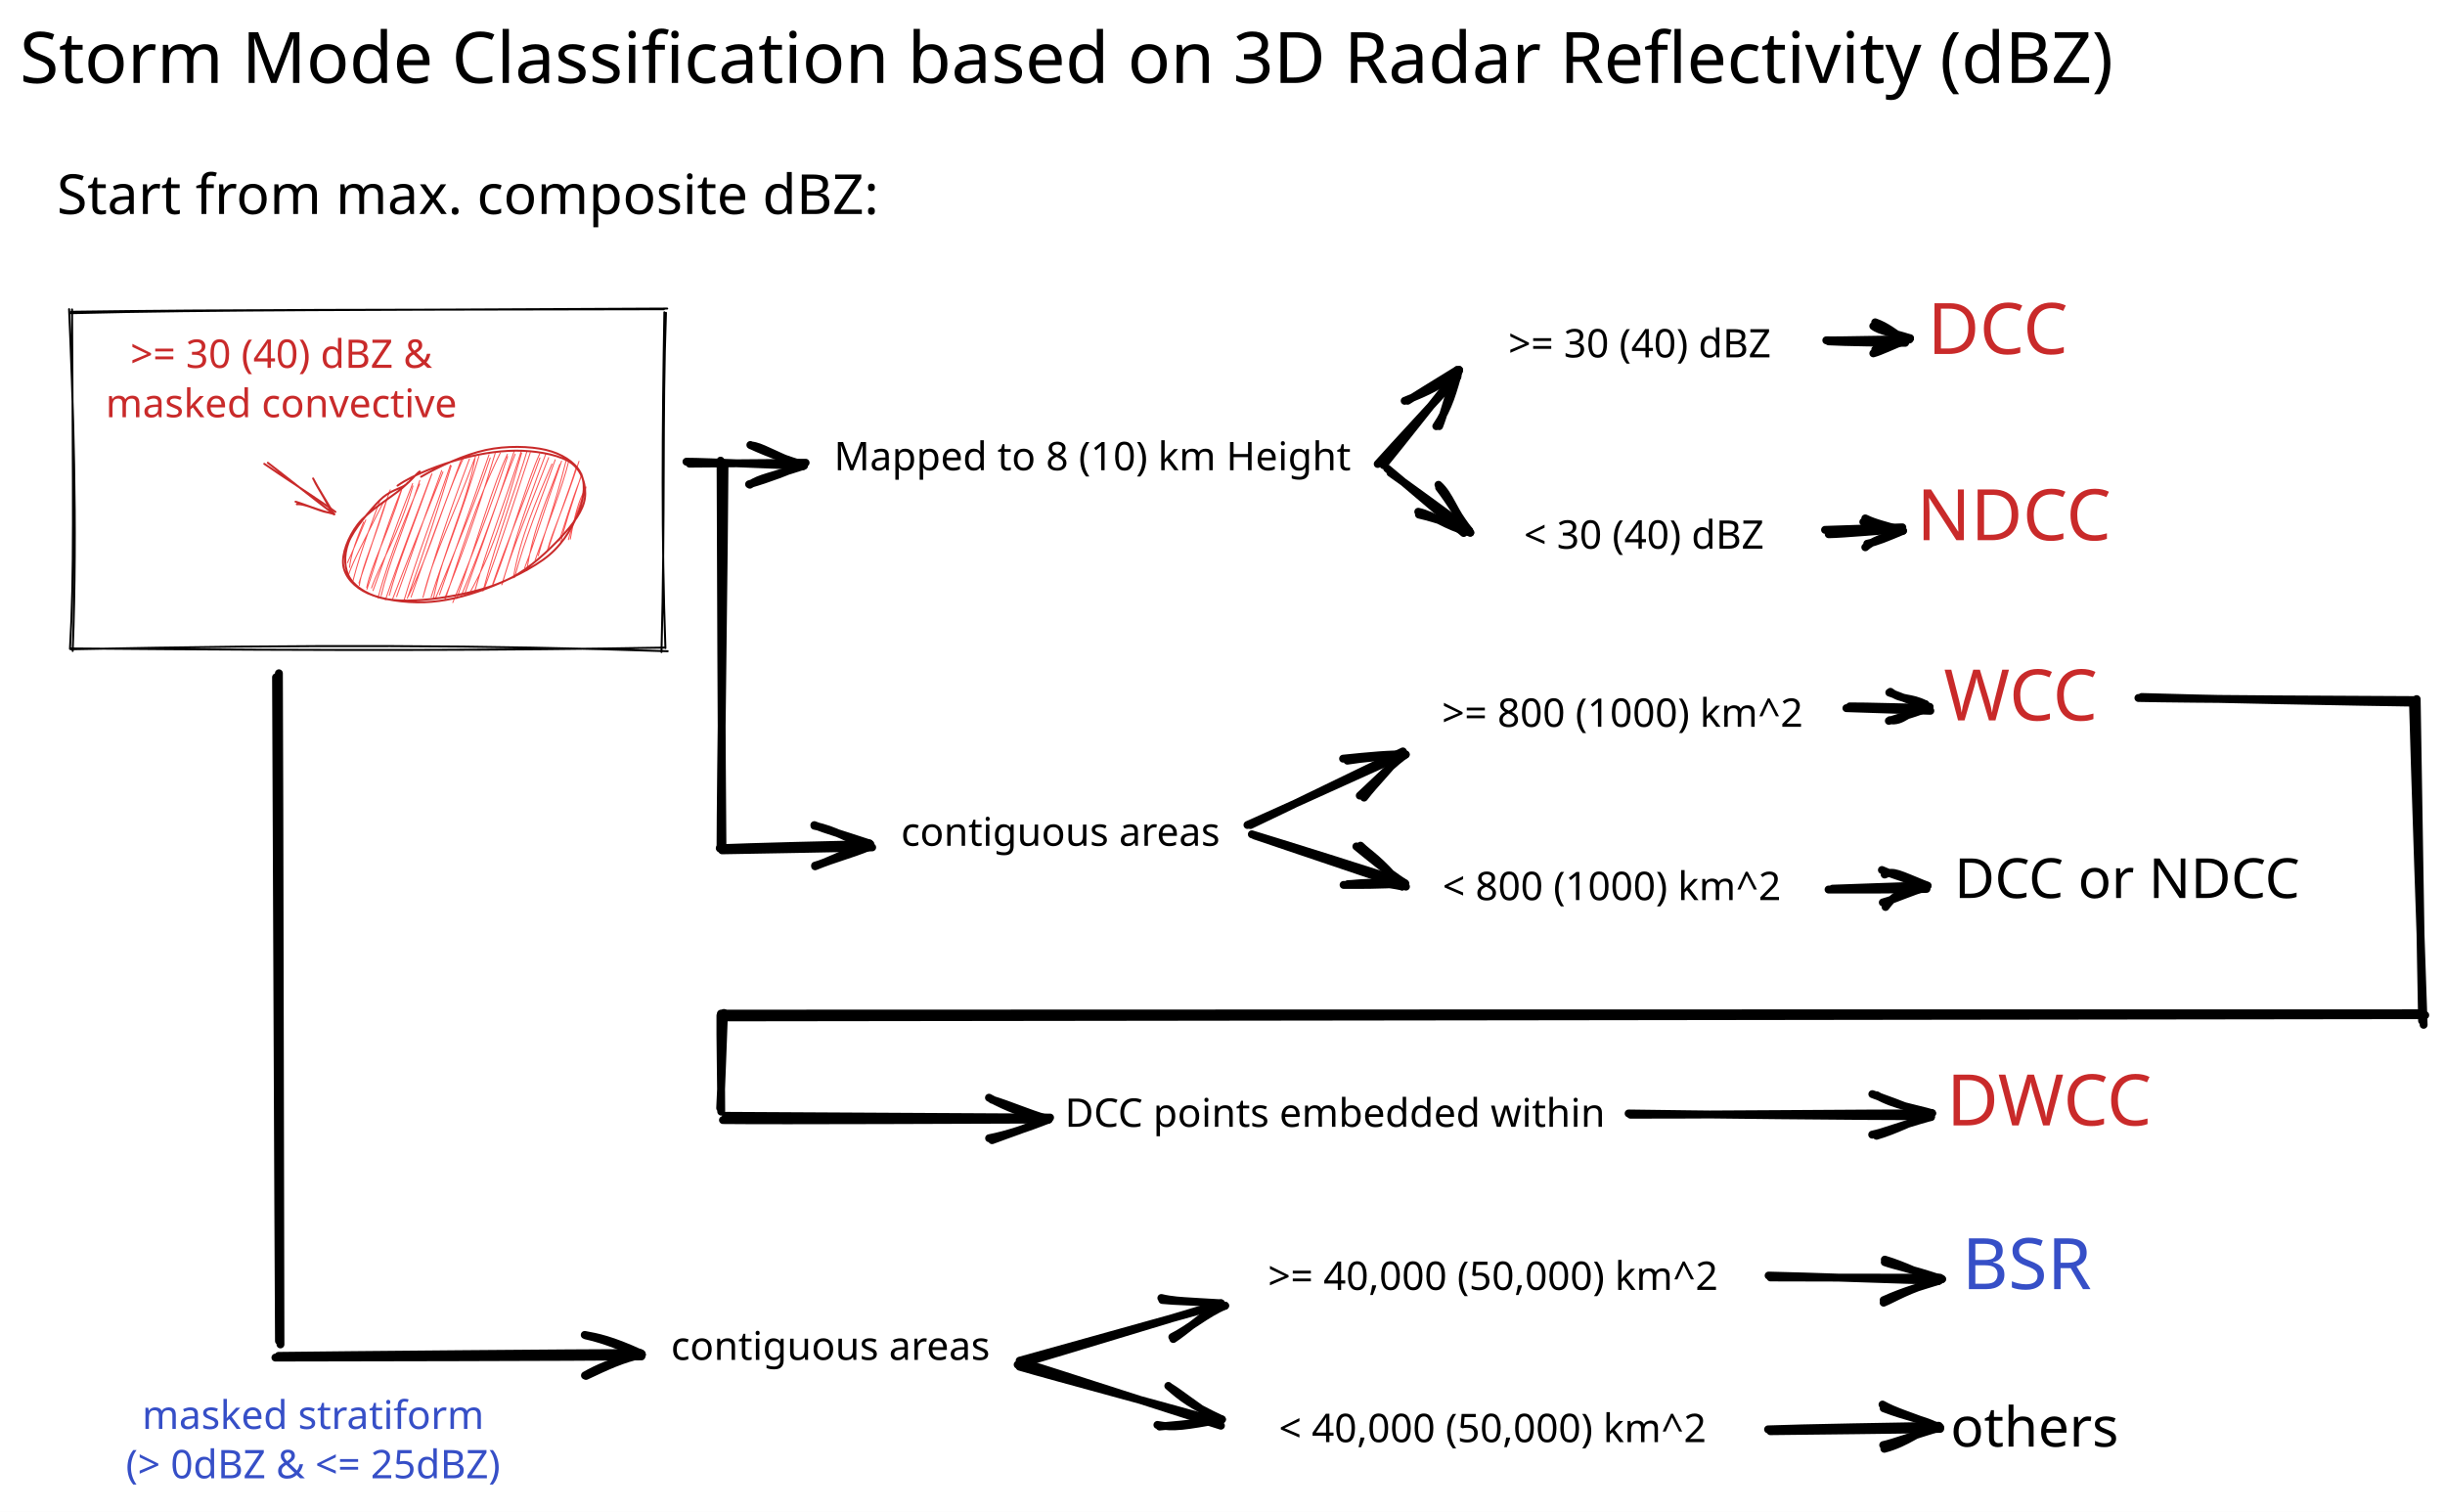
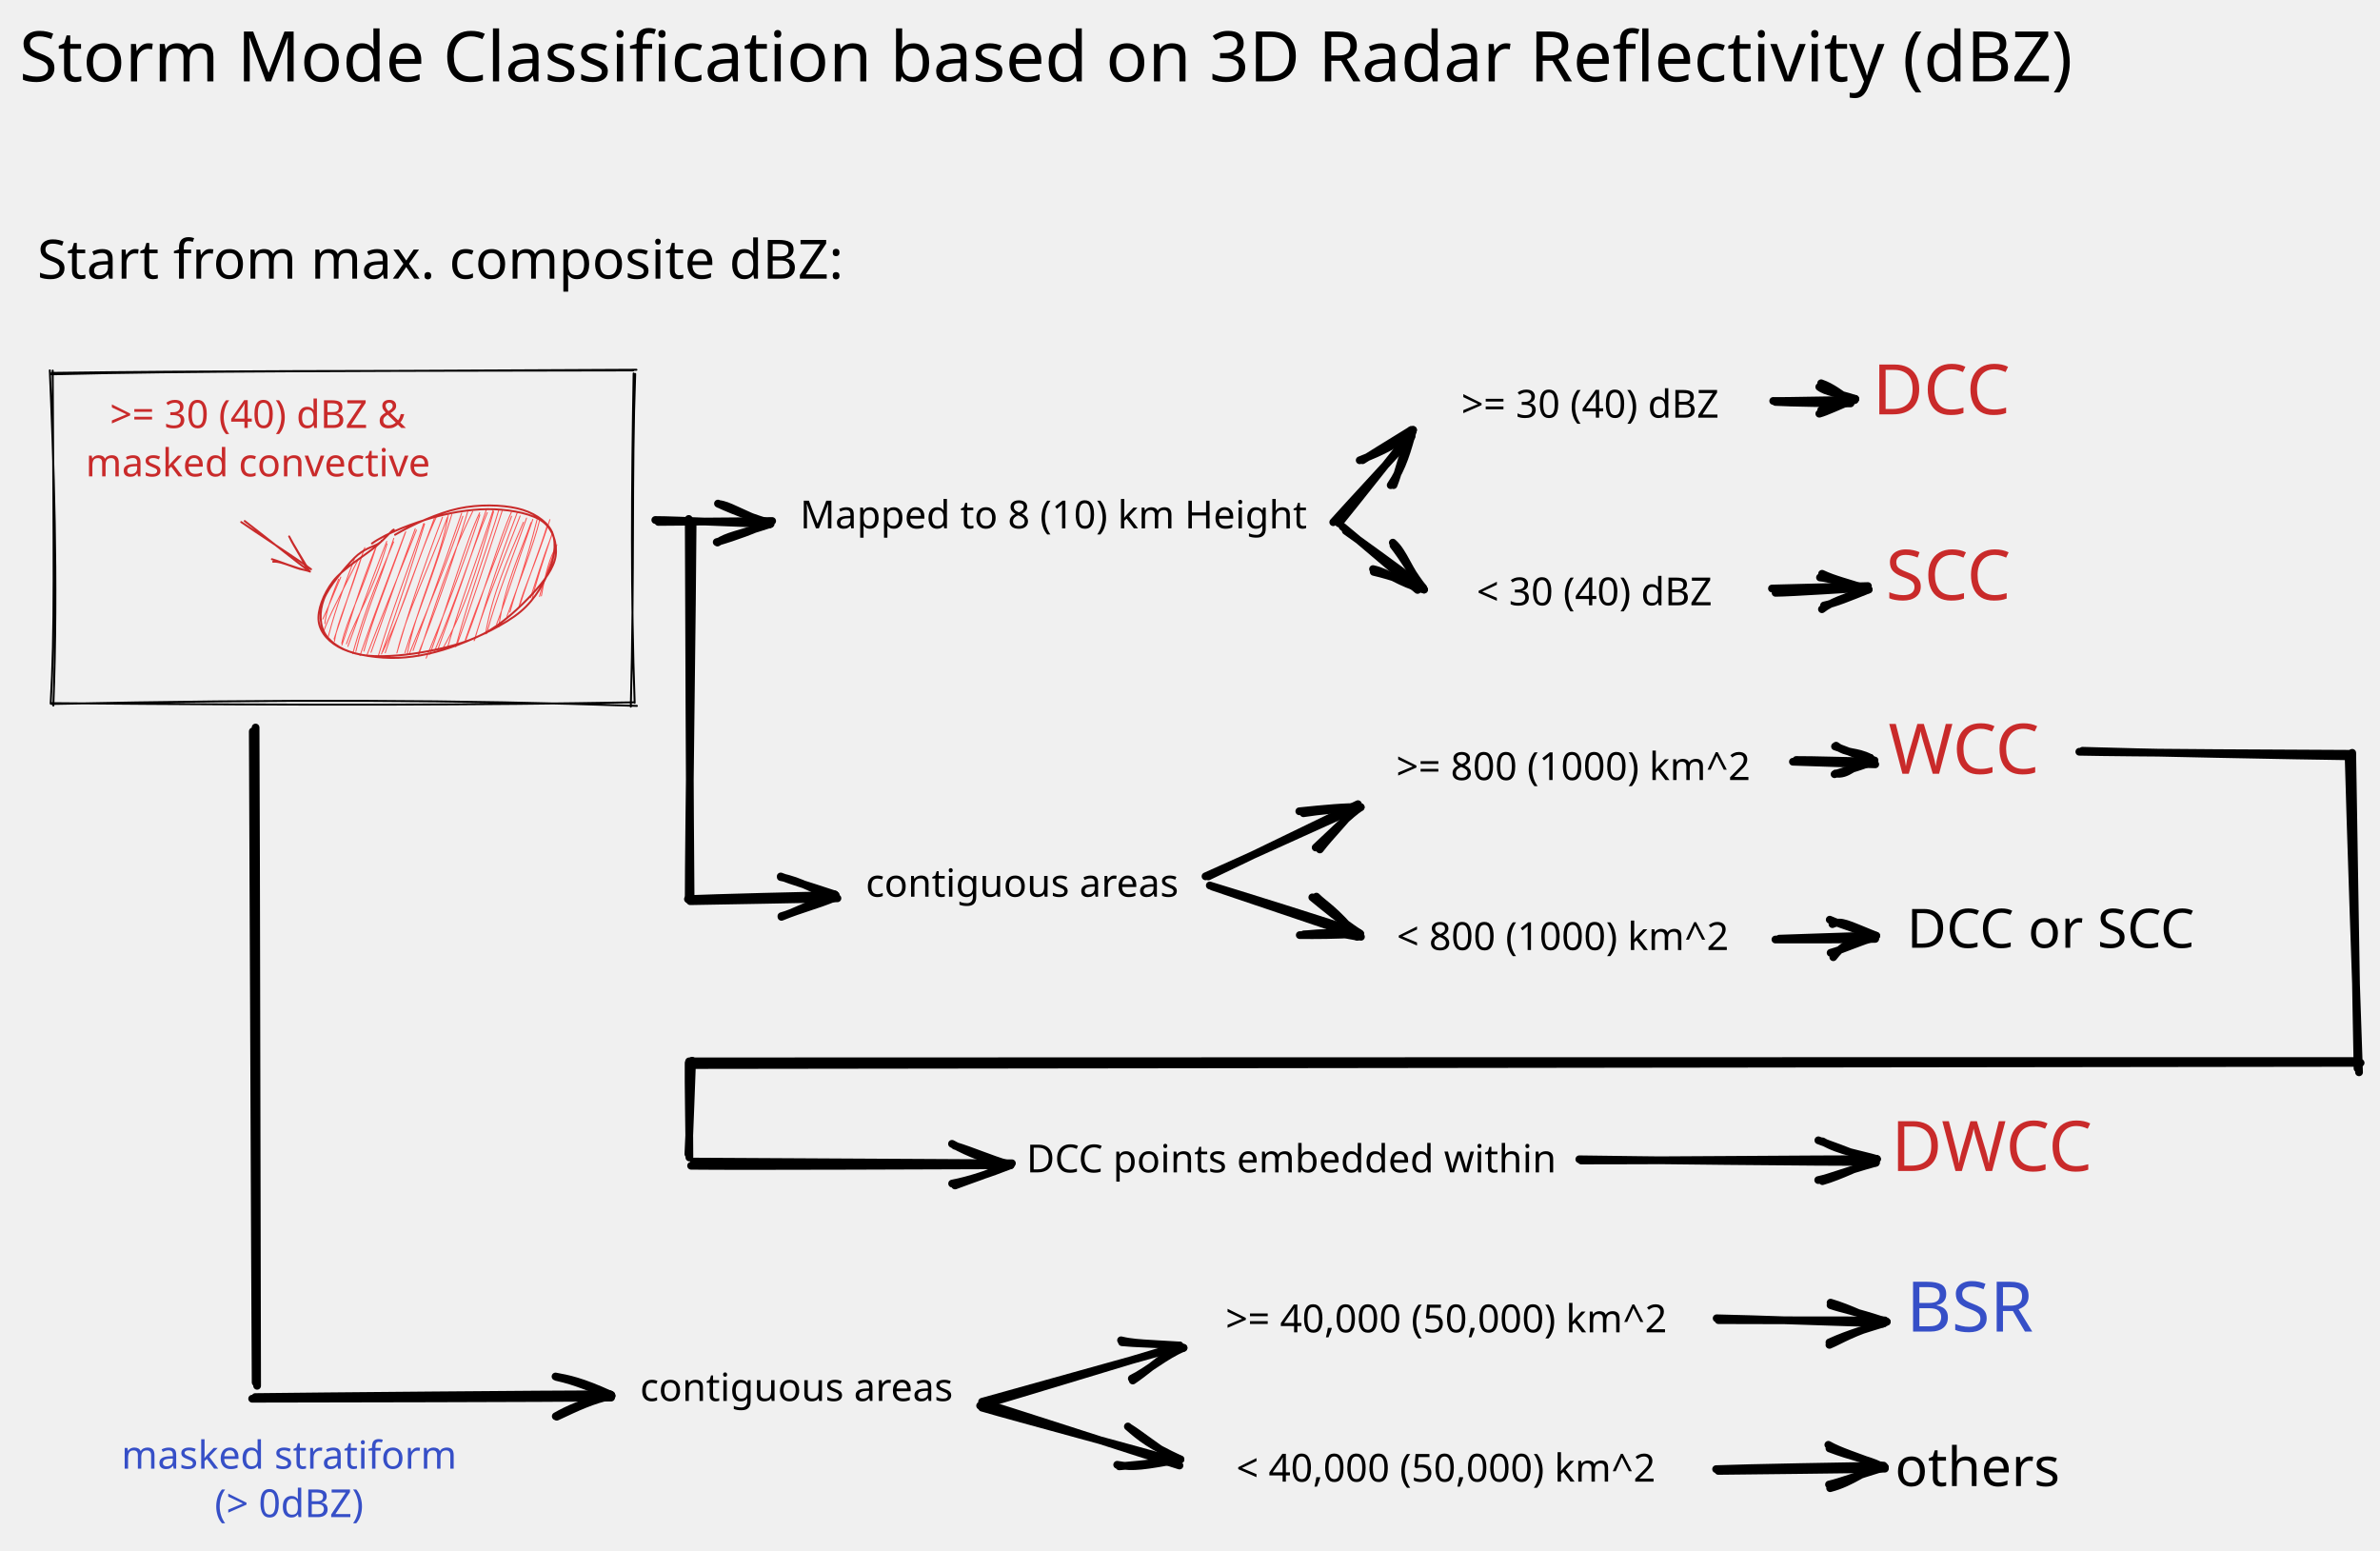
- <svg xmlns="http://www.w3.org/2000/svg" version="1.1" viewBox="0 0 1237.902 765.453" width="3713.705" height="2296.359">
+ <svg xmlns="http://www.w3.org/2000/svg" version="1.1" viewBox="0 0 1228.635 800.096" width="3685.905" height="2400.287">
  <defs>
    <style>
      @font-face {
        font-family: "Virgil";
        src: url("https://excalidraw.com/Virgil.woff2");
      }
      @font-face {
        font-family: "Cascadia";
        src: url("https://excalidraw.com/Cascadia.woff2");
      }
    </style>
  </defs>
-   <rect x="0" y="0" width="1237.902" height="765.453" fill="#ffffff" />
-   <g stroke-linecap="round" transform="translate(36.30859 157.1875) rotate(0 150.1582 85.54688)">
+   <g stroke-linecap="round" transform="translate(27.04177 191.8299) rotate(0 150.1582 85.54688)">
    <path d="M-0.39 1.38 C73.12 -0.48, 149.22 -0.08, 301.51 -0.97 M-0.25 0.65 C78.55 -0.43, 157.82 -0.32, 299.84 -0.63 M300.87 1.18 C298.97 52.66, 300.47 103.2, 298.6 172.93 M300.06 0.93 C299.04 59.26, 298.61 116.09, 300.59 170.94 M301.75 172.53 C210.55 169.38, 119.62 169.07, -0.53 171.54 M300.43 170.68 C219.99 172.06, 139.5 172.35, -0.27 171.11 M0.5 172.4 C2.99 108.31, 0.54 42.41, -1.33 -0.67 M-0.88 171.34 C1.33 133.69, 0.61 96.51, 0.17 -0.54" stroke="#000000" stroke-width="1" fill="none" />
  </g>
-   <g stroke-linecap="round" transform="translate(171.0856 233.4426) rotate(338.5158 64.02582 32.86523)">
+   <g stroke-linecap="round" transform="translate(161.8188 268.085) rotate(338.5158 64.02582 32.86523)">
    <path d="M6.56 18.95 C6.56 18.95, 6.56 18.95, 6.56 18.95 M6.56 18.95 C6.56 18.95, 6.56 18.95, 6.56 18.95 M2.26 31.06 C4.45 26.94, 7.49 22.53, 17.28 12.31 M2.11 28.49 C6.35 24.48, 9.14 21.55, 18.7 11.73 M-0.34 35.17 C6.51 27.32, 12.58 22.62, 30.55 6.39 M1.47 37.91 C11.45 24.14, 22.48 12.58, 28.63 5.59 M3.52 41.36 C9.35 31.5, 17.99 24.45, 35.03 2.8 M3.76 40.21 C15.82 26.02, 27 11.98, 35.81 2.09 M6.63 43.72 C13.48 33.41, 24.62 24.49, 41.07 4.35 M6.36 44.6 C15.01 34.67, 23.08 23.19, 41.82 3.3 M8.81 44.86 C18.05 34.16, 30.69 25.66, 47.22 4.47 M9 46.37 C17.9 36.54, 26.65 25.77, 47.52 3.27 M9.97 50.78 C24.7 30.88, 41.21 14.86, 50.74 4.8 M11.85 50.32 C21.9 35.83, 33.88 24.33, 51.49 3.13 M15.78 51.67 C26.09 37.87, 38.25 25.33, 58.47 2.22 M13.11 53.05 C26.97 36.66, 42.1 20.37, 57.91 2.7 M16.7 53.93 C31.21 38.1, 42.76 25.96, 63.94 3.45 M19 53.59 C30.7 40.35, 41.85 26.83, 63.62 2.54 M23.73 56.35 C41.46 36.21, 56.9 17.29, 69 2.05 M21.55 57.01 C36.18 38.36, 51.83 21.61, 68.73 1.6 M24.66 55.54 C44.66 37.22, 59.55 16.29, 76.86 0.05 M25.74 56.46 C41.33 38.17, 57.85 20.17, 75.58 0.23 M31.85 58.07 C43.61 41.29, 61.03 25.9, 81.17 3.23 M31.28 58.8 C44.23 41.93, 57.17 26.24, 78.89 2.16 M35.87 61.51 C50.02 39.4, 69.46 23.09, 82.24 1.92 M35.2 60.19 C48.17 43.99, 62.82 29.4, 83.83 2.68 M37.14 61.48 C56.91 41.11, 76.02 20.98, 88.84 5.57 M39.54 60.68 C51.38 46.78, 62.83 34.33, 88.87 3.85 M41.09 64.27 C58.04 44.23, 72.81 24.99, 94.5 5.1 M41.34 63.3 C56.52 47.2, 71.94 29.93, 92.04 4.3 M44.37 66.8 C61.55 48.88, 78.37 30.75, 97.26 8.16 M46.93 65.65 C67.03 42.69, 86.04 17.68, 97.58 7.08 M49.25 65.52 C70.75 43.82, 85.33 25.19, 101.27 8.45 M51.28 65.25 C61.93 52.91, 72.87 41.26, 101.63 6.51 M54.05 65.46 C71.11 51.54, 83.42 36.59, 104.54 9.09 M56.34 66.16 C71.74 45.85, 89.56 26.85, 104.83 8 M60.72 67 C78.02 43.49, 98 21.47, 107.29 9.36 M61.66 66.27 C75.86 50.18, 89.11 34.16, 108.72 10.45 M66.6 65.49 C80.17 49.36, 99.4 29.54, 112.26 14.78 M66.09 66.44 C84.71 46.23, 102.26 23, 112.96 12.76 M70.71 67.5 C81.61 54.24, 91.33 40.81, 115.79 13.97 M71.03 67.32 C79.27 56.28, 88.31 46.7, 116.42 16.26 M77.47 66.42 C87.91 49.01, 102.07 34.79, 116.78 19.91 M78.12 66.43 C89.92 50.29, 103.88 36.12, 119.11 18.49 M85.13 65.53 C96 46.4, 109.4 34.18, 120.42 21.5 M84.64 63.81 C93.96 53.65, 102.21 42.96, 121.85 20.31 M93.32 60.56 C100.72 50.62, 110 40.59, 123.9 21.17 M91.06 62.04 C104.59 46.63, 117.92 31.99, 124.95 22.03 M98.83 59.46 C104.41 51.84, 113.25 43.93, 130.02 23.65 M99.76 58.67 C108.4 47.93, 119.4 36.35, 127.83 25.7 M106.62 58.27 C110.62 52.14, 117.08 44.47, 129 30.08 M105.97 57.47 C111.84 50.41, 117.57 42.84, 127.74 31.76 M111.51 58.68 C117.38 49.05, 123.28 41.21, 127.3 38.48 M110.52 58.61 C113.48 54.25, 118.77 48.48, 128.6 37.05" stroke="#fa5252" stroke-width="0.5" fill="none" />
    <path d="M40.02 1.46 C49.59 -0.89, 64.19 -0.5, 75.1 0.63 C86.02 1.76, 96.95 4.47, 105.48 8.26 C114.02 12.06, 122.89 17.73, 126.29 23.39 C129.69 29.05, 129 36.8, 125.89 42.24 C122.78 47.67, 115.8 52.05, 107.62 56 C99.44 59.95, 87.53 64.74, 76.82 65.94 C66.1 67.13, 53.84 65.34, 43.33 63.16 C32.83 60.98, 20.92 57.28, 13.79 52.87 C6.66 48.46, 1.81 42.29, 0.57 36.69 C-0.68 31.08, 1.61 24.49, 6.32 19.23 C11.02 13.97, 22.67 7.86, 28.79 5.12 C34.92 2.37, 40.32 3.28, 43.08 2.77 C45.83 2.26, 45.19 1.72, 45.31 2.05 M52.75 1.65 C63.31 0.04, 77.54 -0.71, 88.17 1.03 C98.79 2.77, 109.75 7.45, 116.48 12.09 C123.22 16.73, 127.79 23.08, 128.57 28.85 C129.34 34.61, 126.14 41.1, 121.14 46.68 C116.13 52.25, 108.34 59.01, 98.54 62.3 C88.75 65.59, 73.62 66.57, 62.38 66.41 C51.13 66.26, 40.44 64.66, 31.05 61.37 C21.66 58.08, 11.27 52.06, 6.04 46.67 C0.81 41.28, -1.7 34.76, -0.36 29.04 C0.98 23.31, 7.08 16.58, 14.09 12.33 C21.1 8.07, 35.32 5.7, 41.69 3.5 C48.07 1.29, 50.49 -0.31, 52.33 -0.9 C54.18 -1.49, 52.2 -0.67, 52.76 -0.03" stroke="#c92a2a" stroke-width="1" fill="none" />
  </g>
  <g transform="translate(10 10) rotate(0 585.5 22.5)">
    <text x="0" y="32" font-family="Virgil, Segoe UI Emoji" font-size="36px" fill="#000000" text-anchor="start" style="white-space: pre;" direction="ltr">Storm Mode Classification based on 3D Radar Reflectivity (dBZ)</text>
  </g>
-   <g transform="translate(28.8125 83.35156) rotate(0 224.5 17.5)">
+   <g transform="translate(19.23317 118.8263) rotate(0 224.5 17.5)">
    <text x="0" y="25" font-family="Virgil, Segoe UI Emoji" font-size="28px" fill="#000000" text-anchor="start" style="white-space: pre;" direction="ltr">Start from max. composite dBZ:</text>
  </g>
-   <g transform="translate(48.94141 168.25) rotate(0 93.5 25)">
+   <g transform="translate(39.67458 202.8924) rotate(0 93.5 25)">
    <text x="93.5" y="18" font-family="Virgil, Segoe UI Emoji" font-size="20px" fill="#c92a2a" text-anchor="middle" style="white-space: pre;" direction="ltr">&gt;= 30 (40) dBZ &amp;</text>
    <text x="93.5" y="43" font-family="Virgil, Segoe UI Emoji" font-size="20px" fill="#c92a2a" text-anchor="middle" style="white-space: pre;" direction="ltr">masked convective</text>
  </g>
  <g stroke-linecap="round">
-     <g transform="translate(134.5671 233.8645) rotate(0 17.25278 13.48677)">
+     <g transform="translate(125.3002 268.507) rotate(0 17.25278 13.48677)">
      <path d="M-0.77 0.97 C5.03 5.07, 29.55 21.01, 35.27 25.3 M1.03 0.43 C6.69 4.63, 28.9 22.47, 34.72 26.55" stroke="#c92a2a" stroke-width="1" fill="none" />
    </g>
-     <g transform="translate(134.5671 233.8645) rotate(0 17.25278 13.48677)">
+     <g transform="translate(125.3002 268.507) rotate(0 17.25278 13.48677)">
      <path d="M15.72 21.44 C20.24 20.89, 29.7 26.33, 32.84 25.57 M15.06 20.13 C19.88 21.5, 26.44 24.54, 34.43 26.33" stroke="#c92a2a" stroke-width="1" fill="none" />
    </g>
-     <g transform="translate(134.5671 233.8645) rotate(0 17.25278 13.48677)">
+     <g transform="translate(125.3002 268.507) rotate(0 17.25278 13.48677)">
      <path d="M24.63 9.68 C26.18 13.09, 32.59 22.53, 32.84 25.57 M23.96 8.37 C26.32 12.98, 30.41 19.27, 34.43 26.33" stroke="#c92a2a" stroke-width="1" fill="none" />
    </g>
  </g>
  <g stroke-linecap="round">
-     <g transform="translate(349.3621 234.6544) rotate(0 28.35078 0.1291057)">
+     <g transform="translate(340.0953 269.2969) rotate(0 28.35078 0.1291057)">
      <path d="M-0.23 0.1 C9.71 -0.07, 48.9 -0.2, 58.52 -0.37 M-1.81 -0.89 C8.1 -0.91, 47.44 1, 57.74 1.15" stroke="#000000" stroke-width="4" fill="none" />
    </g>
-     <g transform="translate(349.3621 234.6544) rotate(0 28.35078 0.1291057)">
+     <g transform="translate(340.0953 269.2969) rotate(0 28.35078 0.1291057)">
      <path d="M30.27 10.75 C35.62 7.21, 40.26 6.89, 57.18 1.31 M29.9 10.53 C39.66 7.72, 50.22 3.78, 56.77 0.49" stroke="#000000" stroke-width="4" fill="none" />
    </g>
-     <g transform="translate(349.3621 234.6544) rotate(0 28.35078 0.1291057)">
+     <g transform="translate(340.0953 269.2969) rotate(0 28.35078 0.1291057)">
      <path d="M30.92 -9.14 C36.25 -8.64, 40.75 -4.9, 57.18 1.31 M30.55 -9.36 C40.2 -4.84, 50.52 -1.45, 56.77 0.49" stroke="#000000" stroke-width="4" fill="none" />
    </g>
  </g>
-   <g transform="translate(416.6133 220.0859) rotate(0 136.5 12.5)">
+   <g transform="translate(407.3465 254.7284) rotate(0 136.5 12.5)">
    <text x="136.5" y="18" font-family="Virgil, Segoe UI Emoji" font-size="20px" fill="#000000" text-anchor="middle" style="white-space: pre;" direction="ltr">Mapped to 8 (10) km Height</text>
  </g>
  <g stroke-linecap="round">
-     <g transform="translate(688.6107 218.0813) rotate(322.7114 30.13512 -5.795878)">
+     <g transform="translate(679.3439 252.7237) rotate(322.7114 30.13512 -5.795878)">
      <path d="M-0.44 -0.65 C9.17 -2.56, 48.4 -9.33, 58.45 -11.33 M1.53 1.62 C11.46 -0.67, 51.07 -10.98, 60.71 -13.21" stroke="#000000" stroke-width="4" fill="none" />
    </g>
-     <g transform="translate(688.6107 218.0813) rotate(322.7114 30.13512 -5.795878)">
+     <g transform="translate(679.3439 252.7237) rotate(322.7114 30.13512 -5.795878)">
      <path d="M34.73 2.11 C45.59 -1.53, 52.43 -7.09, 61.18 -13.59 M35.92 2.98 C41.85 -0.6, 45.69 -4.16, 60.4 -14.1" stroke="#000000" stroke-width="4" fill="none" />
    </g>
-     <g transform="translate(688.6107 218.0813) rotate(322.7114 30.13512 -5.795878)">
+     <g transform="translate(679.3439 252.7237) rotate(322.7114 30.13512 -5.795878)">
      <path d="M29.79 -17.81 C42.47 -14.2, 51.1 -12.52, 61.18 -13.59 M30.98 -16.94 C37.96 -16.38, 42.83 -15.79, 60.4 -14.1" stroke="#000000" stroke-width="4" fill="none" />
    </g>
  </g>
-   <g transform="translate(748.6641 162.9453) rotate(0 81.5 12.5)">
+   <g transform="translate(739.3972 197.5877) rotate(0 81.5 12.5)">
    <text x="81.5" y="18" font-family="Virgil, Segoe UI Emoji" font-size="20px" fill="#000000" text-anchor="middle" style="white-space: pre;" direction="ltr">&gt;= 30 (40) dBZ</text>
  </g>
  <g stroke-linecap="round">
-     <g transform="translate(925.2812 171.8182) rotate(0 20.41197 0.9041169)">
+     <g transform="translate(916.0144 206.4606) rotate(0 20.41197 0.9041169)">
      <path d="M0.55 1.01 C7.08 1.45, 32.86 1.81, 39.31 1.75 M-0.62 0.49 C6.26 0.68, 34.42 -0.14, 41.44 0.09" stroke="#000000" stroke-width="4" fill="none" />
    </g>
-     <g transform="translate(925.2812 171.8182) rotate(0 20.41197 0.9041169)">
+     <g transform="translate(916.0144 206.4606) rotate(0 20.41197 0.9041169)">
      <path d="M24.14 5.2 C29.88 2.85, 33.98 2.03, 39.65 0.64 M23.18 7.08 C26.53 6.21, 32.91 3.19, 41.77 -0.54" stroke="#000000" stroke-width="4" fill="none" />
    </g>
-     <g transform="translate(925.2812 171.8182) rotate(0 20.41197 0.9041169)">
+     <g transform="translate(916.0144 206.4606) rotate(0 20.41197 0.9041169)">
      <path d="M24.12 -8.63 C29.76 -6.68, 33.87 -3.2, 39.65 0.64 M23.16 -6.74 C26.54 -4.04, 32.93 -3.48, 41.77 -0.54" stroke="#000000" stroke-width="4" fill="none" />
    </g>
  </g>
-   <g transform="translate(974.4805 147.2227) rotate(0 37 22.5)">
+   <g transform="translate(965.2136 181.8651) rotate(0 37 22.5)">
    <text x="37" y="32" font-family="Virgil, Segoe UI Emoji" font-size="36px" fill="#c92a2a" text-anchor="middle" style="white-space: pre;" direction="ltr">DCC</text>
  </g>
  <g stroke-linecap="round">
-     <g transform="translate(703.299 237.9674) rotate(0 19.47612 15.55666)">
+     <g transform="translate(694.0321 272.6098) rotate(0 19.47612 15.55666)">
      <path d="M-0.98 -0.78 C5.4 4.39, 31.33 26.62, 37.77 31.89 M0.7 1.43 C7.5 6.16, 33.39 24.98, 39.94 30.07" stroke="#000000" stroke-width="4" fill="none" />
    </g>
-     <g transform="translate(703.299 237.9674) rotate(0 19.47612 15.55666)">
+     <g transform="translate(694.0321 272.6098) rotate(0 19.47612 15.55666)">
      <path d="M14.77 21.14 C23.14 22.99, 27.5 28.03, 41.11 31.71 M15.12 22.57 C24.92 24.85, 33.6 28.18, 40.59 30.71" stroke="#000000" stroke-width="4" fill="none" />
    </g>
-     <g transform="translate(703.299 237.9674) rotate(0 19.47612 15.55666)">
+     <g transform="translate(694.0321 272.6098) rotate(0 19.47612 15.55666)">
      <path d="M24.99 7.49 C30.87 12.72, 32.64 21.22, 41.11 31.71 M25.33 8.92 C31.16 16.43, 35.94 24.99, 40.59 30.71" stroke="#000000" stroke-width="4" fill="none" />
    </g>
  </g>
-   <g transform="translate(755.8477 259.7891) rotate(0 76.5 12.5)">
+   <g transform="translate(746.5808 294.4315) rotate(0 76.5 12.5)">
    <text x="76.5" y="18" font-family="Virgil, Segoe UI Emoji" font-size="20px" fill="#000000" text-anchor="middle" style="white-space: pre;" direction="ltr">&lt; 30 (40) dBZ</text>
  </g>
  <g stroke-linecap="round">
-     <g transform="translate(924.6907 269.0067) rotate(0 18.89694 -0.2702747)">
-       <path d="M-0.67 -0.74 C5.84 -0.97, 32.09 -1.84, 38.46 -2.02 M1.19 1.48 C7.65 1.42, 32.05 -0.69, 37.98 -1.11" stroke="#000000" stroke-width="4" fill="none" />
-     </g>
-     <g transform="translate(924.6907 269.0067) rotate(0 18.89694 -0.2702747)">
-       <path d="M19.71 8.07 C23.41 4.75, 28.06 3.54, 37.85 -0.48 M20.7 6.27 C25.32 5.4, 30.74 3.12, 38.79 -0.28" stroke="#000000" stroke-width="4" fill="none" />
-     </g>
-     <g transform="translate(924.6907 269.0067) rotate(0 18.89694 -0.2702747)">
-       <path d="M18.71 -4.75 C22.59 -4.79, 27.49 -2.74, 37.85 -0.48 M19.7 -6.54 C24.68 -4.05, 30.37 -2.96, 38.79 -0.28" stroke="#000000" stroke-width="4" fill="none" />
-     </g>
-   </g>
-   <g transform="translate(970.6406 241.5078) rotate(0 49 22.5)">
-     <text x="49" y="32" font-family="Virgil, Segoe UI Emoji" font-size="36px" fill="#c92a2a" text-anchor="middle" style="white-space: pre;" direction="ltr">NDCC</text>
-   </g>
-   <g stroke-linecap="round">
-     <g transform="translate(365.2031 233.7969) rotate(0 0.6067311 97.65135)">
+     <g transform="translate(915.4239 304.5198) rotate(0 24.0903 -0.2632462)">
+       <path d="M-0.67 -0.74 C7.57 -0.96, 40.75 -1.83, 48.85 -2.01 M1.19 1.48 C9.39 1.42, 40.7 -0.68, 48.36 -1.1" stroke="#000000" stroke-width="4" fill="none" />
+     </g>
+     <g transform="translate(915.4239 304.5198) rotate(0 24.0903 -0.2632462)">
+       <path d="M25.13 9.94 C30.03 6.11, 35.95 4.49, 48.23 -0.43 M26.18 8.02 C32.09 6.73, 38.86 3.98, 49.23 -0.21" stroke="#000000" stroke-width="4" fill="none" />
+     </g>
+     <g transform="translate(915.4239 304.5198) rotate(0 24.0903 -0.2632462)">
+       <path d="M24.13 -6.44 C29.2 -6.09, 35.37 -3.54, 48.23 -0.43 M25.19 -8.35 C31.48 -5.35, 38.51 -3.79, 49.23 -0.21" stroke="#000000" stroke-width="4" fill="none" />
+     </g>
+   </g>
+   <g transform="translate(971.7605 277.6424) rotate(0 34 22.5)">
+     <text x="34" y="32" font-family="Virgil, Segoe UI Emoji" font-size="36px" fill="#c92a2a" text-anchor="middle" style="white-space: pre;" direction="ltr">SCC</text>
+   </g>
+   <g stroke-linecap="round">
+     <g transform="translate(355.9363 268.4393) rotate(0 0.6067311 97.65135)">
      <path d="M-0.38 -0.58 C-0.31 31.67, 0.22 161.71, 0.56 194.26 M1.61 1.73 C1.52 34.13, -0.38 164.06, -0.4 195.89" stroke="#000000" stroke-width="4" fill="none" />
    </g>
  </g>
  <g stroke-linecap="round">
-     <g transform="translate(365.0687 430.5466) rotate(0 37.9259 -1.55342)">
+     <g transform="translate(355.8019 465.1891) rotate(0 37.9259 -1.55342)">
      <path d="M0.52 -0.03 C13.26 -0.28, 63.93 -1.08, 76.51 -1.52 M-0.66 -1.1 C11.92 -1.65, 63.05 -3.03, 75.68 -3.07" stroke="#000000" stroke-width="4" fill="none" />
    </g>
-     <g transform="translate(365.0687 430.5466) rotate(0 37.9259 -1.55342)">
+     <g transform="translate(355.8019 465.1891) rotate(0 37.9259 -1.55342)">
      <path d="M47.61 8.05 C58.18 3.76, 64.99 2.31, 74.96 -1.76 M47.58 7.73 C54.16 5.9, 59.11 2.78, 75.08 -3.52" stroke="#000000" stroke-width="4" fill="none" />
    </g>
-     <g transform="translate(365.0687 430.5466) rotate(0 37.9259 -1.55342)">
+     <g transform="translate(355.8019 465.1891) rotate(0 37.9259 -1.55342)">
      <path d="M47.26 -12.47 C57.92 -10.39, 64.84 -5.47, 74.96 -1.76 M47.22 -12.78 C53.76 -10.21, 58.78 -8.92, 75.08 -3.52" stroke="#000000" stroke-width="4" fill="none" />
    </g>
  </g>
-   <g transform="translate(452.9375 410.2109) rotate(0 84 12.5)">
+   <g transform="translate(443.6707 444.8534) rotate(0 84 12.5)">
    <text x="84" y="18" font-family="Virgil, Segoe UI Emoji" font-size="20px" fill="#000000" text-anchor="middle" style="white-space: pre;" direction="ltr">contiguous areas</text>
  </g>
  <g stroke-linecap="round">
-     <g transform="translate(629.342 390.5326) rotate(322.7114 42.05455 9.132878)">
+     <g transform="translate(620.0752 425.1751) rotate(322.7114 42.05455 9.132878)">
      <path d="M0.61 0.27 C14.68 3.32, 70.74 14.53, 84.64 17.4 M-0.53 -0.64 C13.44 2.7, 70.19 15.67, 84.16 18.91" stroke="#000000" stroke-width="4" fill="none" />
    </g>
-     <g transform="translate(629.342 390.5326) rotate(322.7114 42.05455 9.132878)">
+     <g transform="translate(620.0752 425.1751) rotate(322.7114 42.05455 9.132878)">
      <path d="M54.83 24.09 C63.84 21.63, 73.47 20.57, 82.53 17.97 M53.72 21.98 C66.48 20.72, 78.39 19.04, 84.82 19.51" stroke="#000000" stroke-width="4" fill="none" />
    </g>
-     <g transform="translate(629.342 390.5326) rotate(322.7114 42.05455 9.132878)">
+     <g transform="translate(620.0752 425.1751) rotate(322.7114 42.05455 9.132878)">
      <path d="M59.43 4.09 C66.81 8.05, 74.97 13.39, 82.53 17.97 M58.33 1.98 C69.23 8.64, 79.32 14.89, 84.82 19.51" stroke="#000000" stroke-width="4" fill="none" />
    </g>
  </g>
  <g stroke-linecap="round">
-     <g transform="translate(634.8575 422.0763) rotate(0 37.95784 13.5746)">
+     <g transform="translate(625.5907 456.7187) rotate(0 37.95784 13.5746)">
      <path d="M0.27 0.9 C13.25 5.27, 64.17 22.49, 76.97 26.82 M-1.05 0.33 C11.85 4.26, 63.1 20.15, 75.99 24.82" stroke="#000000" stroke-width="4" fill="none" />
    </g>
-     <g transform="translate(634.8575 422.0763) rotate(0 37.95784 13.5746)">
+     <g transform="translate(625.5907 456.7187) rotate(0 37.95784 13.5746)">
      <path d="M47.5 25.57 C53.03 25.42, 59.8 23.59, 75.05 26.75 M45.4 25.95 C54.18 26.01, 62.57 26.03, 76.6 25.28" stroke="#000000" stroke-width="4" fill="none" />
    </g>
-     <g transform="translate(634.8575 422.0763) rotate(0 37.95784 13.5746)">
+     <g transform="translate(625.5907 456.7187) rotate(0 37.95784 13.5746)">
      <path d="M53.97 6.09 C58.16 10.28, 63.5 12.78, 75.05 26.75 M51.87 6.48 C58.79 12.08, 65.32 17.69, 76.6 25.28" stroke="#000000" stroke-width="4" fill="none" />
    </g>
  </g>
-   <g transform="translate(719.4727 349.9844) rotate(0 102 12.5)">
+   <g transform="translate(710.2058 384.6268) rotate(0 102 12.5)">
    <text x="102" y="18" font-family="Virgil, Segoe UI Emoji" font-size="20px" fill="#000000" text-anchor="middle" style="white-space: pre;" direction="ltr">&gt;= 800 (1000) km^2</text>
  </g>
-   <g transform="translate(719.043 437.7227) rotate(0 97 12.5)">
+   <g transform="translate(709.7761 472.3651) rotate(0 97 12.5)">
    <text x="97" y="18" font-family="Virgil, Segoe UI Emoji" font-size="20px" fill="#000000" text-anchor="middle" style="white-space: pre;" direction="ltr">&lt; 800 (1000) km^2</text>
  </g>
  <g stroke-linecap="round">
-     <g transform="translate(935.7972 358.2455) rotate(0 20.28513 0.5142877)">
+     <g transform="translate(926.5304 392.8879) rotate(0 20.28513 0.5142877)">
      <path d="M-0.96 0.29 C6.1 0.52, 34.19 1.46, 41.53 1.63 M0.74 -0.6 C7.69 -0.7, 33.36 0.12, 40.39 0.12" stroke="#000000" stroke-width="4" fill="none" />
    </g>
-     <g transform="translate(935.7972 358.2455) rotate(0 20.28513 0.5142877)">
+     <g transform="translate(926.5304 392.8879) rotate(0 20.28513 0.5142877)">
      <path d="M21.08 6.35 C27.06 7.52, 31.06 2.08, 39.03 -1.68 M20.53 6.73 C27.9 4.26, 34.82 2.75, 41.13 -0.32" stroke="#000000" stroke-width="4" fill="none" />
    </g>
-     <g transform="translate(935.7972 358.2455) rotate(0 20.28513 0.5142877)">
+     <g transform="translate(926.5304 392.8879) rotate(0 20.28513 0.5142877)">
      <path d="M21.32 -7.98 C27.28 -3.51, 31.22 -5.65, 39.03 -1.68 M20.76 -7.6 C28.07 -5.16, 34.9 -1.76, 41.13 -0.32" stroke="#000000" stroke-width="4" fill="none" />
    </g>
  </g>
-   <g transform="translate(986.5785 332.7441) rotate(0 36.5 22.5)">
+   <g transform="translate(977.3116 367.3866) rotate(0 36.5 22.5)">
    <text x="36.5" y="32" font-family="Virgil, Segoe UI Emoji" font-size="36px" fill="#c92a2a" text-anchor="middle" style="white-space: pre;" direction="ltr">WCC</text>
  </g>
  <g stroke-linecap="round">
-     <g transform="translate(926.1598 449.2131) rotate(0 24.4262 0.1775384)">
-       <path d="M-0.36 1.16 C8 1.25, 41.34 1.18, 49.21 0.85 M1.65 0.72 C10.04 0.45, 40.97 -0.74, 48.89 -0.84" stroke="#000000" stroke-width="4" fill="none" />
-     </g>
-     <g transform="translate(926.1598 449.2131) rotate(0 24.4262 0.1775384)">
-       <path d="M28.49 9.98 C32.83 4.23, 35.02 2.37, 49.74 -0.77 M27.1 7.69 C34.5 5.69, 41.85 1.86, 49.12 0.13" stroke="#000000" stroke-width="4" fill="none" />
-     </g>
-     <g transform="translate(926.1598 449.2131) rotate(0 24.4262 0.1775384)">
-       <path d="M28.04 -6.44 C32.52 -8.57, 34.81 -6.81, 49.74 -0.77 M26.65 -8.73 C34.19 -5.38, 41.68 -3.87, 49.12 0.13" stroke="#000000" stroke-width="4" fill="none" />
-     </g>
-   </g>
-   <g transform="translate(982.4691 429.6426) rotate(0 94.5 17.5)">
-     <text x="94.5" y="25" font-family="Virgil, Segoe UI Emoji" font-size="28px" fill="#000000" text-anchor="middle" style="white-space: pre;" direction="ltr">DCC or NDCC</text>
-   </g>
-   <g stroke-linecap="round">
-     <g transform="translate(1083.777 352.3281) rotate(0 69.18845 1.989191)">
+     <g transform="translate(916.893 483.7841) rotate(0 25.39885 0.1713458)">
+       <path d="M-0.36 1.16 C8.32 1.25, 42.96 1.17, 51.16 0.84 M1.65 0.72 C10.37 0.45, 42.59 -0.74, 50.84 -0.85" stroke="#000000" stroke-width="4" fill="none" />
+     </g>
+     <g transform="translate(916.893 483.7841) rotate(0 25.39885 0.1713458)">
+       <path d="M29.52 10.3 C34.06 4.49, 36.45 2.55, 51.69 -0.78 M28.13 8.02 C35.83 5.91, 43.48 1.97, 51.06 0.12" stroke="#000000" stroke-width="4" fill="none" />
+     </g>
+     <g transform="translate(916.893 483.7841) rotate(0 25.39885 0.1713458)">
+       <path d="M29.07 -6.78 C33.75 -8.83, 36.24 -7, 51.69 -0.78 M27.68 -9.07 C35.52 -5.61, 43.31 -3.99, 51.06 0.12" stroke="#000000" stroke-width="4" fill="none" />
+     </g>
+   </g>
+   <g transform="translate(975.1476 464.1795) rotate(0 83.5 17.5)">
+     <text x="83.5" y="25" font-family="Virgil, Segoe UI Emoji" font-size="28px" fill="#000000" text-anchor="middle" style="white-space: pre;" direction="ltr">DCC or SCC</text>
+   </g>
+   <g stroke-linecap="round">
+     <g transform="translate(1074.511 386.9706) rotate(0 69.18845 1.989191)">
      <path d="M-1.09 1.06 C22 1.59, 116.17 2.06, 139.46 2.13 M0.54 0.56 C23.4 1.35, 115.13 3.13, 138.57 3.41" stroke="#000000" stroke-width="4" fill="none" />
    </g>
  </g>
  <g stroke-linecap="round">
-     <g transform="translate(1222.281 354.6445) rotate(0 2.100907 81.76153)">
+     <g transform="translate(1213.014 389.287) rotate(0 2.100907 81.76153)">
      <path d="M-0.6 0.24 C0.08 27.77, 3.82 136.9, 4.8 164.21 M1.28 -0.69 C1.78 26.55, 3.41 134.5, 4.02 162.19" stroke="#000000" stroke-width="4" fill="none" />
    </g>
  </g>
  <g stroke-linecap="round">
-     <g transform="translate(1227.547 513.7812) rotate(0 -431.0907 0.2666343)">
+     <g transform="translate(1218.28 548.4237) rotate(0 -431.0907 0.2666343)">
      <path d="M0.35 0.19 C-143.37 0.45, -717.89 1.09, -861.53 1.31 M-0.92 -0.76 C-144.89 -0.84, -718.98 -0.62, -862.54 -0.58" stroke="#000000" stroke-width="4" fill="none" />
    </g>
  </g>
  <g stroke-linecap="round">
-     <g transform="translate(365.5318 514.5742) rotate(0 0.05888783 23.25184)">
+     <g transform="translate(356.265 549.2166) rotate(0 0.05888783 23.25184)">
      <path d="M-0.78 -0.44 C-0.94 7.63, -0.31 40.25, -0.38 48.23 M1.02 -1.72 C0.71 6.02, -0.41 38.05, -0.9 46.44" stroke="#000000" stroke-width="4" fill="none" />
    </g>
  </g>
  <g stroke-linecap="round">
-     <g transform="translate(367.4999 565.8155) rotate(0 81.34425 0.2444248)">
+     <g transform="translate(358.2331 600.458) rotate(0 81.34425 0.2444248)">
      <path d="M0 -0.88 C27.29 -0.74, 136.63 -0.15, 164.15 0 M-1.46 1.27 C25.58 1.6, 135.24 1.08, 162.92 1.01" stroke="#000000" stroke-width="4" fill="none" />
    </g>
-     <g transform="translate(367.4999 565.8155) rotate(0 81.34425 0.2444248)">
+     <g transform="translate(358.2331 600.458) rotate(0 81.34425 0.2444248)">
      <path d="M133.29 10.47 C142.62 8.65, 152.13 5.39, 163.46 1 M134.79 11.45 C144.16 7.86, 152.84 5.41, 162.28 0.51" stroke="#000000" stroke-width="4" fill="none" />
    </g>
-     <g transform="translate(367.4999 565.8155) rotate(0 81.34425 0.2444248)">
+     <g transform="translate(358.2331 600.458) rotate(0 81.34425 0.2444248)">
      <path d="M133.22 -10.05 C142.43 -4.98, 151.96 -1.35, 163.46 1 M134.72 -9.07 C144.03 -6.25, 152.72 -2.3, 162.28 0.51" stroke="#000000" stroke-width="4" fill="none" />
    </g>
  </g>
-   <g transform="translate(541.418 552.4961) rotate(0 134.5 12.5)">
+   <g transform="translate(532.1511 587.1385) rotate(0 134.5 12.5)">
    <text x="134.5" y="18" font-family="Virgil, Segoe UI Emoji" font-size="20px" fill="#000000" text-anchor="middle" style="white-space: pre;" direction="ltr">DCC points embedded within</text>
  </g>
  <g stroke-linecap="round">
-     <g transform="translate(824.5664 563.5599) rotate(0 76.71118 0.8272515)">
+     <g transform="translate(815.2996 598.2023) rotate(0 76.71118 0.8272515)">
      <path d="M0.96 0.81 C26.38 0.94, 127.86 0.08, 153.42 0.11 M0 0.19 C25.17 0.57, 126.74 1.73, 152.4 1.52" stroke="#000000" stroke-width="4" fill="none" />
    </g>
-     <g transform="translate(824.5664 563.5599) rotate(0 76.71118 0.8272515)">
+     <g transform="translate(815.2996 598.2023) rotate(0 76.71118 0.8272515)">
      <path d="M125.52 11.47 C134.44 8.98, 146.45 2.95, 153.65 0.07 M123.33 10.91 C130.13 9.46, 135.64 6.82, 153.07 1.97" stroke="#000000" stroke-width="4" fill="none" />
    </g>
-     <g transform="translate(824.5664 563.5599) rotate(0 76.71118 0.8272515)">
+     <g transform="translate(815.2996 598.2023) rotate(0 76.71118 0.8272515)">
      <path d="M125.59 -9.05 C134.36 -3.85, 146.35 -2.18, 153.65 0.07 M123.4 -9.61 C130.23 -6.91, 135.73 -5.42, 153.07 1.97" stroke="#000000" stroke-width="4" fill="none" />
    </g>
  </g>
-   <g transform="translate(987.0117 537.7852) rotate(0 50.5 22.5)">
+   <g transform="translate(977.7449 572.4276) rotate(0 50.5 22.5)">
    <text x="50.5" y="32" font-family="Virgil, Segoe UI Emoji" font-size="36px" fill="#c92a2a" text-anchor="middle" style="white-space: pre;" direction="ltr">DWCC</text>
  </g>
  <g stroke-linecap="round">
-     <g transform="translate(141.1554 342.0301) rotate(0 -0.2742172 168.747)">
+     <g transform="translate(131.8885 376.6725) rotate(0 -0.2742172 168.747)">
      <path d="M0.05 -1.15 C0.36 55.17, 0.65 282.16, 0.84 338.64 M-1.39 0.86 C-1.11 56.78, -0.27 280.55, 0.09 336.9" stroke="#000000" stroke-width="4" fill="none" />
    </g>
  </g>
  <g stroke-linecap="round">
-     <g transform="translate(140.5903 686.9531) rotate(0 91.49944 -0.7866603)">
+     <g transform="translate(131.3234 721.5955) rotate(0 91.49944 -0.7866603)">
      <path d="M-1.15 0.38 C29.42 0.34, 153.42 0.13, 184.15 -0.21 M0.45 -0.47 C30.86 -0.86, 153.26 -1.9, 183.58 -1.95" stroke="#000000" stroke-width="4" fill="none" />
    </g>
-     <g transform="translate(140.5903 686.9531) rotate(0 91.49944 -0.7866603)">
+     <g transform="translate(131.3234 721.5955) rotate(0 91.49944 -0.7866603)">
      <path d="M156.08 9.67 C166.75 4.67, 174.4 0.99, 184.39 -1.11 M155.58 9.44 C161.57 6.03, 168.6 2.74, 184.26 -1.52" stroke="#000000" stroke-width="4" fill="none" />
    </g>
-     <g transform="translate(140.5903 686.9531) rotate(0 91.49944 -0.7866603)">
+     <g transform="translate(131.3234 721.5955) rotate(0 91.49944 -0.7866603)">
      <path d="M155.96 -10.85 C166.69 -8.49, 174.37 -4.8, 184.39 -1.11 M155.46 -11.08 C161.65 -9.95, 168.71 -8.69, 184.26 -1.52" stroke="#000000" stroke-width="4" fill="none" />
    </g>
  </g>
-   <g transform="translate(336.4648 670.4922) rotate(0 84 12.5)">
+   <g transform="translate(327.198 705.1346) rotate(0 84 12.5)">
    <text x="84" y="18" font-family="Virgil, Segoe UI Emoji" font-size="20px" fill="#000000" text-anchor="middle" style="white-space: pre;" direction="ltr">contiguous areas</text>
  </g>
-   <g transform="translate(44.51172 705.4531) rotate(0 114 25)">
-     <text x="114" y="18" font-family="Virgil, Segoe UI Emoji" font-size="20px" fill="#364fc7" text-anchor="middle" style="white-space: pre;" direction="ltr">masked stratiform</text>
-     <text x="114" y="43" font-family="Virgil, Segoe UI Emoji" font-size="20px" fill="#364fc7" text-anchor="middle" style="white-space: pre;" direction="ltr">(&gt; 0dBZ &amp; &lt;= 25dBZ)</text>
-   </g>
-   <g stroke-linecap="round">
-     <g transform="translate(516.5608 656.559) rotate(322.7114 49.98212 18.67871)">
+   <g transform="translate(58.74189 740.0956) rotate(0 90.5 25)">
+     <text x="90.5" y="18" font-family="Virgil, Segoe UI Emoji" font-size="20px" fill="#364fc7" text-anchor="middle" style="white-space: pre;" direction="ltr">masked stratiform</text>
+     <text x="90.5" y="43" font-family="Virgil, Segoe UI Emoji" font-size="20px" fill="#364fc7" text-anchor="middle" style="white-space: pre;" direction="ltr">(&gt; 0dBZ)</text>
+   </g>
+   <g stroke-linecap="round">
+     <g transform="translate(507.294 691.2014) rotate(322.7114 49.98212 18.67871)">
      <path d="M-0.34 0.08 C15.92 6.38, 81.42 30.6, 97.93 36.95 M1.68 -0.92 C18.3 5.62, 84.23 32.07, 100.31 38.28" stroke="#000000" stroke-width="4" fill="none" />
    </g>
-     <g transform="translate(516.5608 656.559) rotate(322.7114 49.98212 18.67871)">
+     <g transform="translate(507.294 691.2014) rotate(322.7114 49.98212 18.67871)">
      <path d="M70.45 36.39 C79.6 38.15, 91.65 37.32, 101.29 39.95 M70.22 37.48 C77.75 37.94, 84.91 37.22, 100.4 37.73" stroke="#000000" stroke-width="4" fill="none" />
    </g>
-     <g transform="translate(516.5608 656.559) rotate(322.7114 49.98212 18.67871)">
+     <g transform="translate(507.294 691.2014) rotate(322.7114 49.98212 18.67871)">
      <path d="M77.99 17.3 C84.5 25.37, 94.05 30.88, 101.29 39.95 M77.76 18.39 C83.28 23.53, 88.61 27.45, 100.4 37.73" stroke="#000000" stroke-width="4" fill="none" />
    </g>
  </g>
  <g stroke-linecap="round">
-     <g transform="translate(517.5689 690.323) rotate(0 49.62032 15.42332)">
+     <g transform="translate(508.3021 724.9654) rotate(0 49.62032 15.42332)">
      <path d="M0.08 -0.65 C16.98 4.66, 83.62 26.25, 100.58 31.5 M-1.34 1.63 C15.45 6.57, 82.28 24.43, 99.42 29.47" stroke="#000000" stroke-width="4" fill="none" />
    </g>
-     <g transform="translate(517.5689 690.323) rotate(0 49.62032 15.42332)">
+     <g transform="translate(508.3021 724.9654) rotate(0 49.62032 15.42332)">
      <path d="M68.43 31.11 C76.7 32.66, 82.47 31.68, 101.09 28.33 M69.52 31.93 C76.17 31.35, 81.49 30.94, 98.87 28.81" stroke="#000000" stroke-width="4" fill="none" />
    </g>
-     <g transform="translate(517.5689 690.323) rotate(0 49.62032 15.42332)">
+     <g transform="translate(508.3021 724.9654) rotate(0 49.62032 15.42332)">
      <path d="M73.95 11.35 C80.9 17.43, 85.4 20.99, 101.09 28.33 M75.04 12.16 C80.65 15.7, 84.83 19.41, 98.87 28.81" stroke="#000000" stroke-width="4" fill="none" />
    </g>
  </g>
-   <g transform="translate(625.9068 635.0684) rotate(0 130 12.5)">
+   <g transform="translate(616.6399 669.7108) rotate(0 130 12.5)">
    <text x="130" y="18" font-family="Virgil, Segoe UI Emoji" font-size="20px" fill="#000000" text-anchor="middle" style="white-space: pre;" direction="ltr">&gt;= 40,000 (50,000) km^2</text>
  </g>
-   <g transform="translate(625.6997 712.1387) rotate(0 130 12.5)">
+   <g transform="translate(616.4329 746.7811) rotate(0 130 12.5)">
    <text x="130" y="18" font-family="Virgil, Segoe UI Emoji" font-size="20px" fill="#000000" text-anchor="middle" style="white-space: pre;" direction="ltr">&lt; 40,000 (50,000)  km^2</text>
  </g>
  <g stroke-linecap="round">
-     <g transform="translate(895.4375 646.5675) rotate(0 43.41442 0.5630015)">
+     <g transform="translate(886.1707 681.21) rotate(0 43.41442 0.5630015)">
      <path d="M0.97 0.2 C15.59 0.22, 72.52 0.41, 86.81 0.34 M0.02 -0.75 C14.65 -0.53, 71.98 1.62, 86.38 1.87" stroke="#000000" stroke-width="4" fill="none" />
    </g>
-     <g transform="translate(895.4375 646.5675) rotate(0 43.41442 0.5630015)">
+     <g transform="translate(886.1707 681.21) rotate(0 43.41442 0.5630015)">
      <path d="M58.24 12.97 C64.26 10.47, 69.69 6.51, 87.82 1.04 M58.25 11.69 C68.51 7, 78.49 4.34, 85.73 2.04" stroke="#000000" stroke-width="4" fill="none" />
    </g>
-     <g transform="translate(895.4375 646.5675) rotate(0 43.41442 0.5630015)">
+     <g transform="translate(886.1707 681.21) rotate(0 43.41442 0.5630015)">
      <path d="M58.82 -7.54 C64.74 -5.44, 70.04 -4.8, 87.82 1.04 M58.84 -8.82 C68.73 -5.88, 78.49 -0.89, 85.73 2.04" stroke="#000000" stroke-width="4" fill="none" />
    </g>
  </g>
-   <g transform="translate(990.1523 620.6719) rotate(0 36 22.5)">
+   <g transform="translate(980.8855 655.3143) rotate(0 36 22.5)">
    <text x="36" y="32" font-family="Virgil, Segoe UI Emoji" font-size="36px" fill="#364fc7" text-anchor="middle" style="white-space: pre;" direction="ltr">BSR</text>
  </g>
  <g stroke-linecap="round">
-     <g transform="translate(895.7832 724.3467) rotate(0 42.95225 -1.113887)">
+     <g transform="translate(886.5164 758.9891) rotate(0 42.95225 -1.113887)">
      <path d="M0.56 0.25 C14.83 0.01, 72.08 -0.39, 86.51 -0.92 M-0.6 -0.66 C13.48 -1.26, 71.24 -2.25, 85.85 -2.48" stroke="#000000" stroke-width="4" fill="none" />
    </g>
-     <g transform="translate(895.7832 724.3467) rotate(0 42.95225 -1.113887)">
+     <g transform="translate(886.5164 758.9891) rotate(0 42.95225 -1.113887)">
      <path d="M58.26 9.17 C70.01 6.11, 77.18 -0.7, 84.27 -2.43 M57.68 7.29 C63.61 5.95, 70.57 3.17, 86.47 -1.67" stroke="#000000" stroke-width="4" fill="none" />
    </g>
-     <g transform="translate(895.7832 724.3467) rotate(0 42.95225 -1.113887)">
+     <g transform="translate(886.5164 758.9891) rotate(0 42.95225 -1.113887)">
      <path d="M57.91 -11.35 C69.88 -6.76, 77.18 -5.9, 84.27 -2.43 M57.33 -13.22 C63.41 -9.79, 70.44 -7.79, 86.47 -1.67" stroke="#000000" stroke-width="4" fill="none" />
    </g>
  </g>
-   <g transform="translate(986.0977 707.4102) rotate(0 44 17.5)">
+   <g transform="translate(976.8308 742.0526) rotate(0 44 17.5)">
    <text x="44" y="25" font-family="Virgil, Segoe UI Emoji" font-size="28px" fill="#000000" text-anchor="middle" style="white-space: pre;" direction="ltr">others</text>
  </g>
</svg>
